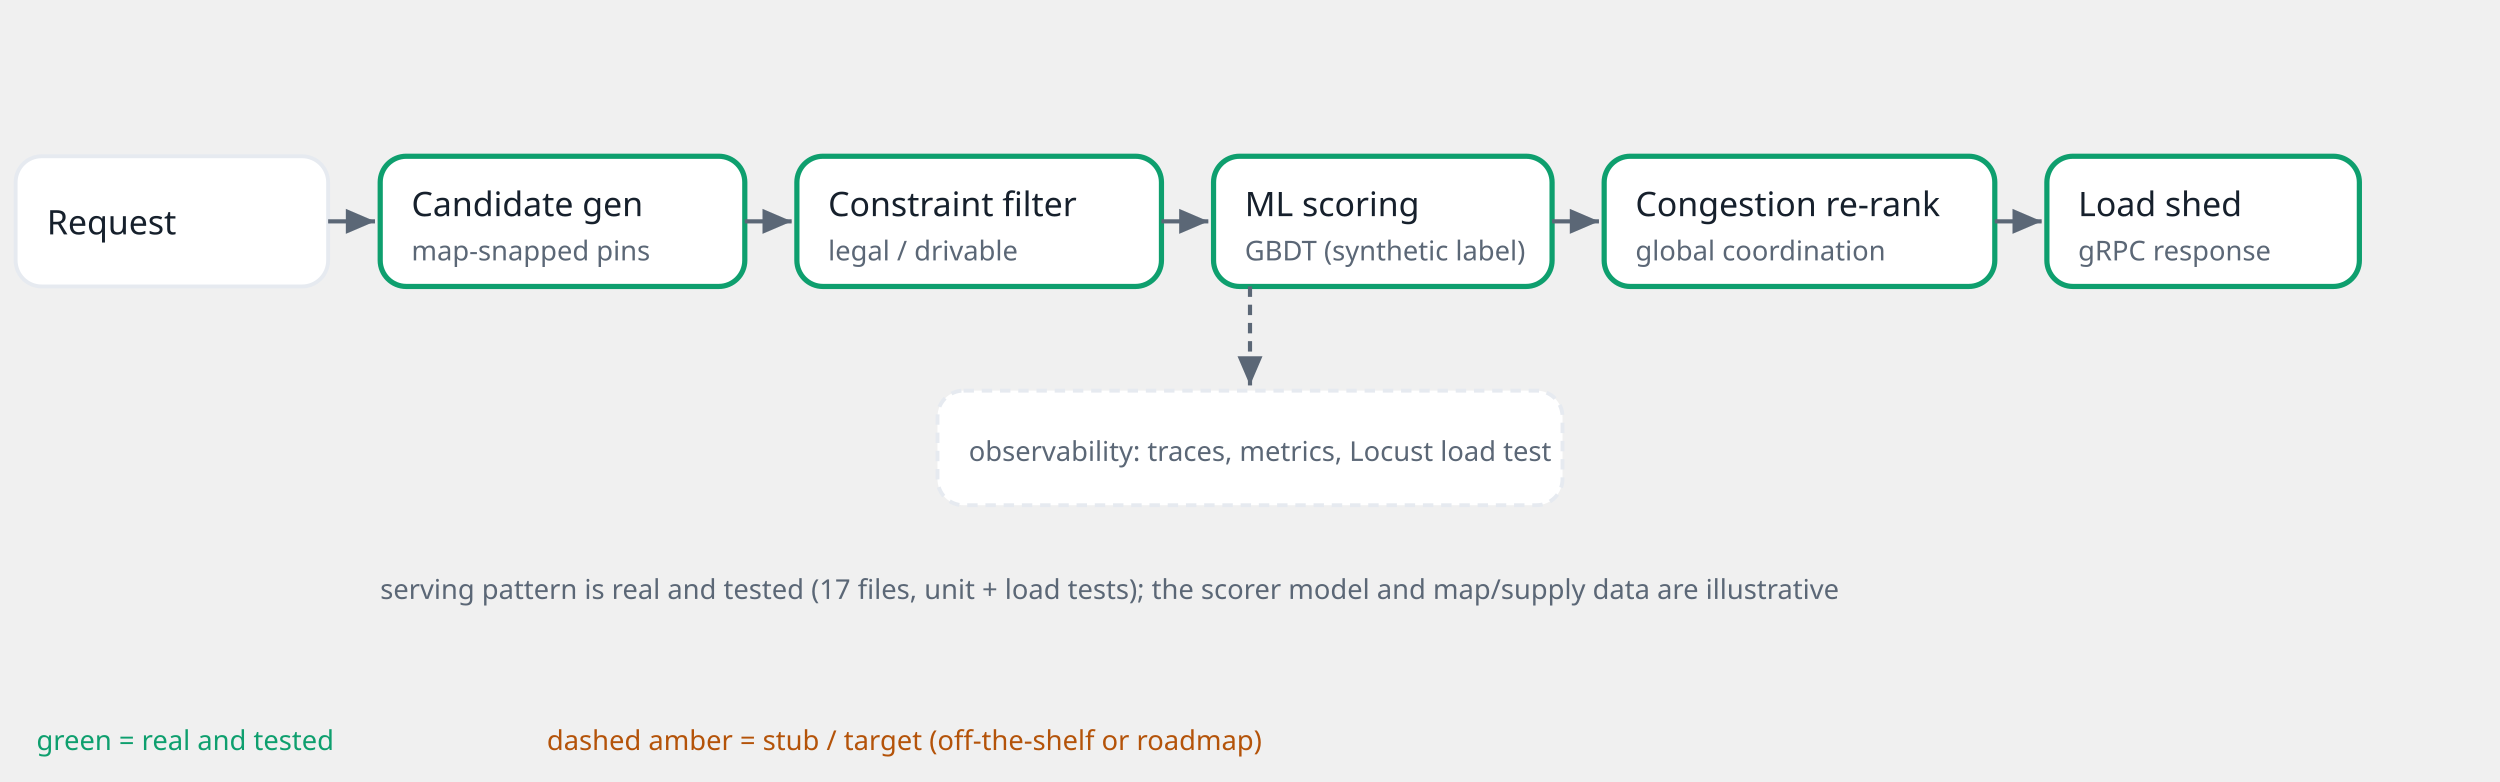
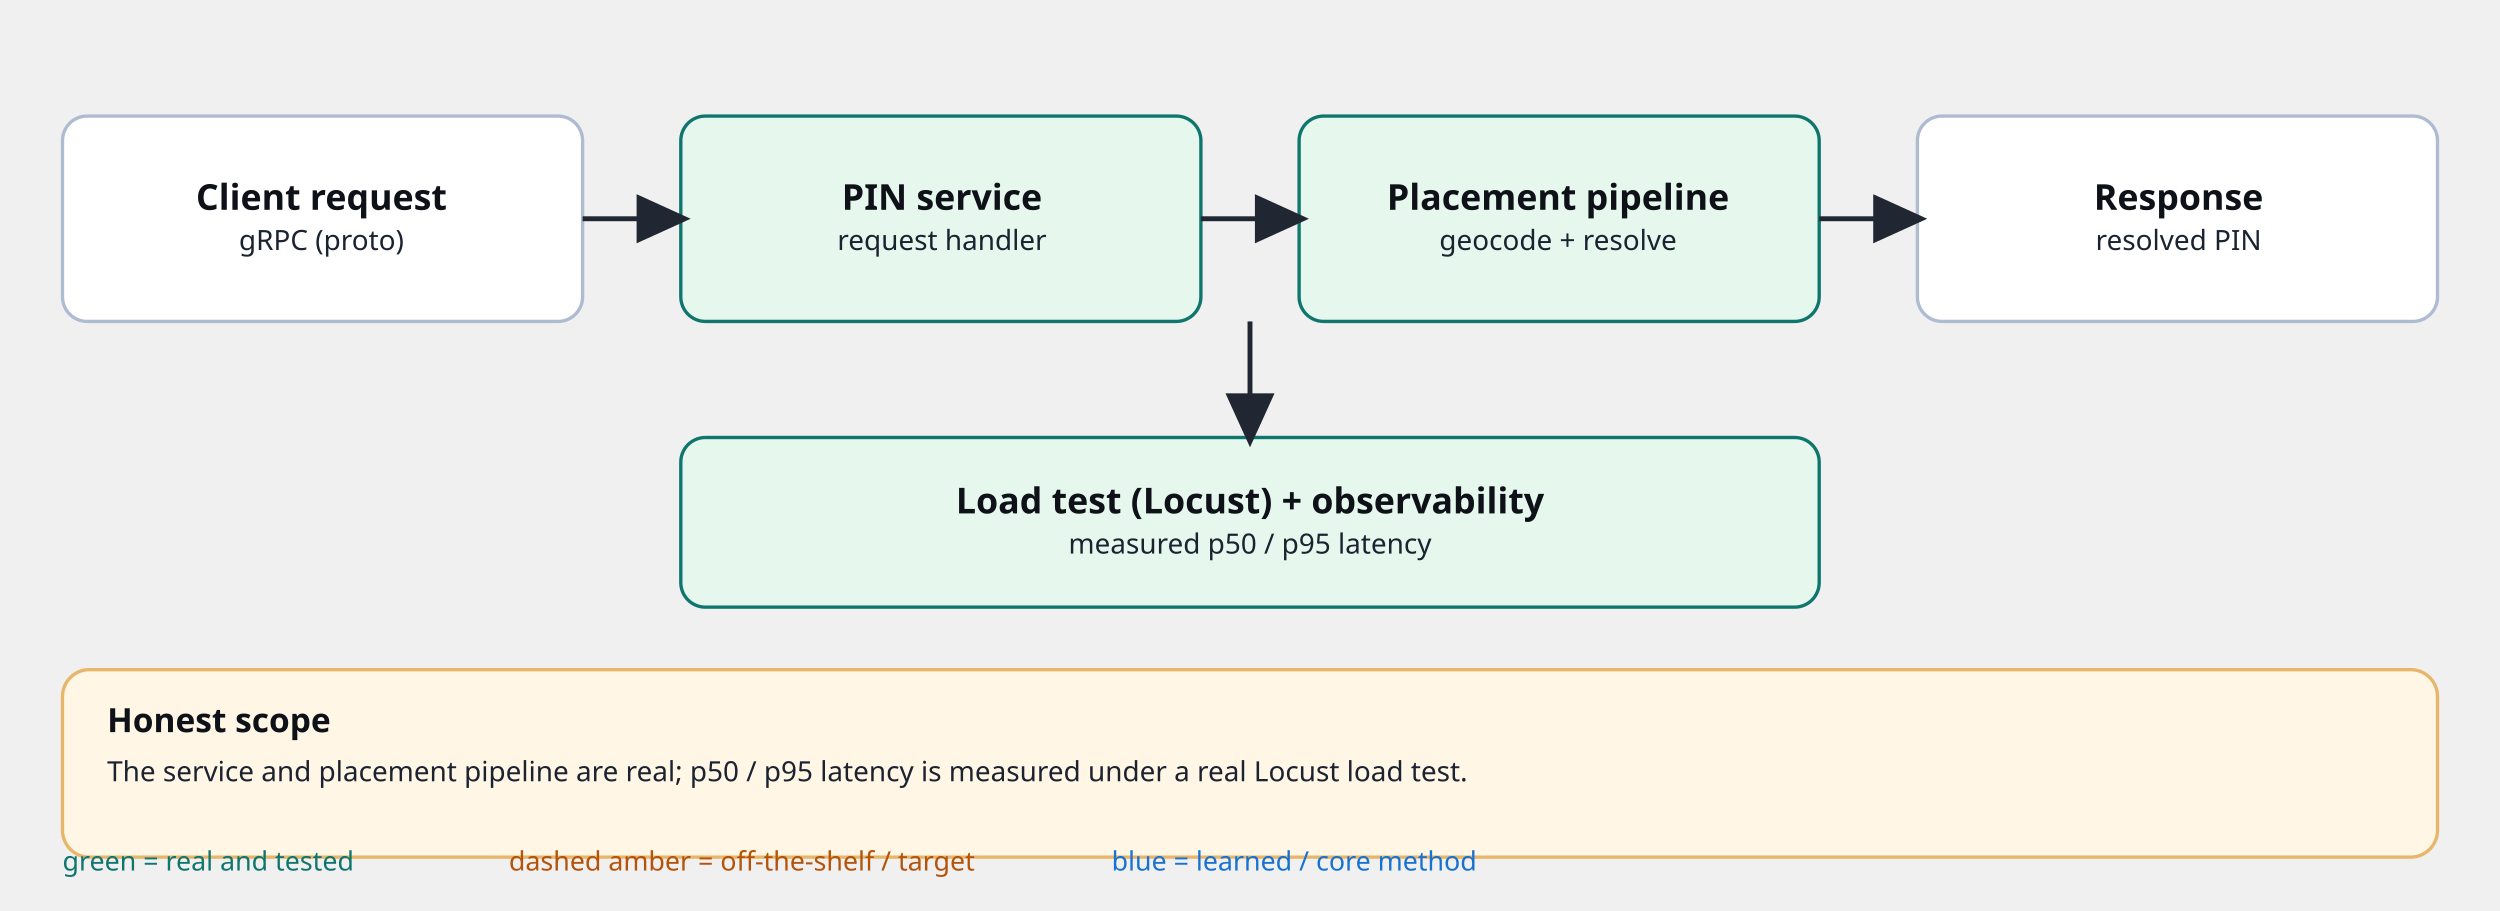
- <svg xmlns="http://www.w3.org/2000/svg" viewBox="0 0 960 300" width="100%" role="img" aria-label="Pin-Service serving pipeline">
-   <style>
- .b{fill:#fff;stroke:#e6eaf0;stroke-width:1.5}
- .t{font-family:Montserrat,system-ui,sans-serif;font-size:13px;fill:#16202c}
- .s{font-family:'Noto Sans',system-ui,sans-serif;font-size:10.5px;fill:#5b6776}
- .real{stroke:#0e9f6e;stroke-width:2}
- .stub{stroke:#b45309;stroke-dasharray:5 4;stroke-width:2}
- .ar{stroke:#5b6776;stroke-width:1.6;fill:none;marker-end:url(#a)}
- .lg{font-family:'Noto Sans',system-ui,sans-serif;font-size:10.5px}
- </style>
+ <svg xmlns="http://www.w3.org/2000/svg" viewBox="0 0 1120 408" width="100%" role="img" aria-label="PIN-Service architecture">
  <defs>
-     <marker id="a" markerWidth="9" markerHeight="9" refX="7" refY="3" orient="auto">
-       <path d="M0,0 L7,3 L0,6 Z" fill="#5b6776" />
+     <marker id="ah" markerWidth="12" markerHeight="12" refX="9" refY="5" orient="auto">
+       <path d="M0,0 L11,5 L0,10 z" fill="#202733" />
    </marker>
  </defs>
-   <rect class="b" x="6" y="60" width="120" height="50" rx="10" />
-   <text class="t" x="18" y="90">Request</text>
-   <rect class="b real" x="146" y="60" width="140" height="50" rx="10" />
-   <text class="t" x="158" y="83">Candidate gen</text>
-   <text class="s" x="158" y="100">map-snapped pins</text>
-   <rect class="b real" x="306" y="60" width="140" height="50" rx="10" />
-   <text class="t" x="318" y="83">Constraint filter</text>
-   <text class="s" x="318" y="100">legal / drivable</text>
-   <rect class="b real" x="466" y="60" width="130" height="50" rx="10" />
-   <text class="t" x="478" y="83">ML scoring</text>
-   <text class="s" x="478" y="100">GBDT (synthetic label)</text>
-   <rect class="b real" x="616" y="60" width="150" height="50" rx="10" />
-   <text class="t" x="628" y="83">Congestion re-rank</text>
-   <text class="s" x="628" y="100">global coordination</text>
-   <rect class="b real" x="786" y="60" width="120" height="50" rx="10" />
-   <text class="t" x="798" y="83">Load shed</text>
-   <text class="s" x="798" y="100">gRPC response</text>
-   <path class="ar" d="M126,85 L144,85" />
-   <path class="ar" d="M286,85 L304,85" />
-   <path class="ar" d="M446,85 L464,85" />
-   <path class="ar" d="M596,85 L614,85" />
-   <path class="ar" d="M766,85 L784,85" />
-   <rect class="b" x="360" y="150" width="240" height="44" rx="10" style="stroke-dasharray:4 3" />
-   <text class="s" x="372" y="177">observability: traces, metrics, Locust load test</text>
-   <path class="ar" d="M480,110 L480,148" style="stroke-dasharray:4 3" />
-   <text class="s" x="146" y="230">serving pattern is real and tested (17 files, unit + load tests); the scorer model and map/supply data are illustrative</text>
-   <text class="lg" x="14" y="288" fill="#0e9f6e">green = real and tested</text>
-   <text class="lg" x="210" y="288" fill="#b45309">dashed amber = stub / target (off-the-shelf or roadmap)</text>
+   <style>
+ svg text{font-family:'Noto Sans',system-ui,-apple-system,sans-serif;}
+ .box{fill:#fff;stroke:#aebbd0;stroke-width:1.5;}
+ .acc{fill:#eaf3fd;stroke:#1772d0;stroke-width:1.5;}
+ .grn{fill:#e6f7ed;stroke:#0f766e;stroke-width:1.5;}
+ .amb{fill:#fff6e6;stroke:#e7b66a;stroke-width:1.5;stroke-dasharray:6 4;}
+ .lane{fill:#f3f6fc;stroke:#aebbd0;stroke-width:1.5;}
+ .ttl{font-size:16px;font-weight:700;fill:#0e1117;font-family:'Montserrat','Noto Sans',sans-serif;}
+ .sub{font-size:12.5px;font-weight:500;fill:#1b2230;}
+ .ar{stroke:#202733;stroke-width:2.2;fill:none;marker-end:url(#ah);}
+ .lg{font-size:12px;}
+ </style>
+   <rect class="box" x="28" y="52" width="233.0" height="92" rx="11" />
+   <text class="ttl" x="144" y="94" text-anchor="middle">Client request</text>
+   <text class="sub" x="144" y="112" text-anchor="middle">gRPC (proto)</text>
+   <rect class="grn" x="305.0" y="52" width="233.0" height="92" rx="11" />
+   <text class="ttl" x="422" y="94" text-anchor="middle">PIN service</text>
+   <text class="sub" x="422" y="112" text-anchor="middle">request handler</text>
+   <rect class="grn" x="582.0" y="52" width="233.0" height="92" rx="11" />
+   <text class="ttl" x="698" y="94" text-anchor="middle">Placement pipeline</text>
+   <text class="sub" x="698" y="112" text-anchor="middle">geocode + resolve</text>
+   <rect class="box" x="859.0" y="52" width="233.0" height="92" rx="11" />
+   <text class="ttl" x="976" y="94" text-anchor="middle">Response</text>
+   <text class="sub" x="976" y="112" text-anchor="middle">resolved PIN</text>
+   <line class="ar" x1="261.0" y1="98.0" x2="305.0" y2="98.0" />
+   <line class="ar" x1="538.0" y1="98.0" x2="582.0" y2="98.0" />
+   <line class="ar" x1="815.0" y1="98.0" x2="859.0" y2="98.0" />
+   <rect class="grn" x="305.0" y="196" width="510.0" height="76" rx="11" />
+   <text class="ttl" x="560" y="230" text-anchor="middle">Load test (Locust) + observability</text>
+   <text class="sub" x="560" y="248" text-anchor="middle">measured p50 / p95 latency</text>
+   <line class="ar" x1="560.0" y1="144" x2="560.0" y2="196" />
+   <rect x="28" y="300" width="1064" height="84" rx="12" fill="#fff6e6" stroke="#e7b66a" stroke-width="1.5" />
+   <text x="48" y="328" style="font-size:15px;font-weight:700;fill:#0e1117;font-family:Montserrat,sans-serif">Honest scope</text>
+   <text x="48" y="350" class="sub">The service and placement pipeline are real; p50 / p95 latency is measured under a real Locust load test.</text>
+   <text class="lg" x="28" y="390" fill="#0f766e">green = real and tested</text>
+   <text class="lg" x="228" y="390" fill="#b45309">dashed amber = off-the-shelf / target</text>
+   <text class="lg" x="498" y="390" fill="#1772d0">blue = learned / core method</text>
</svg>
